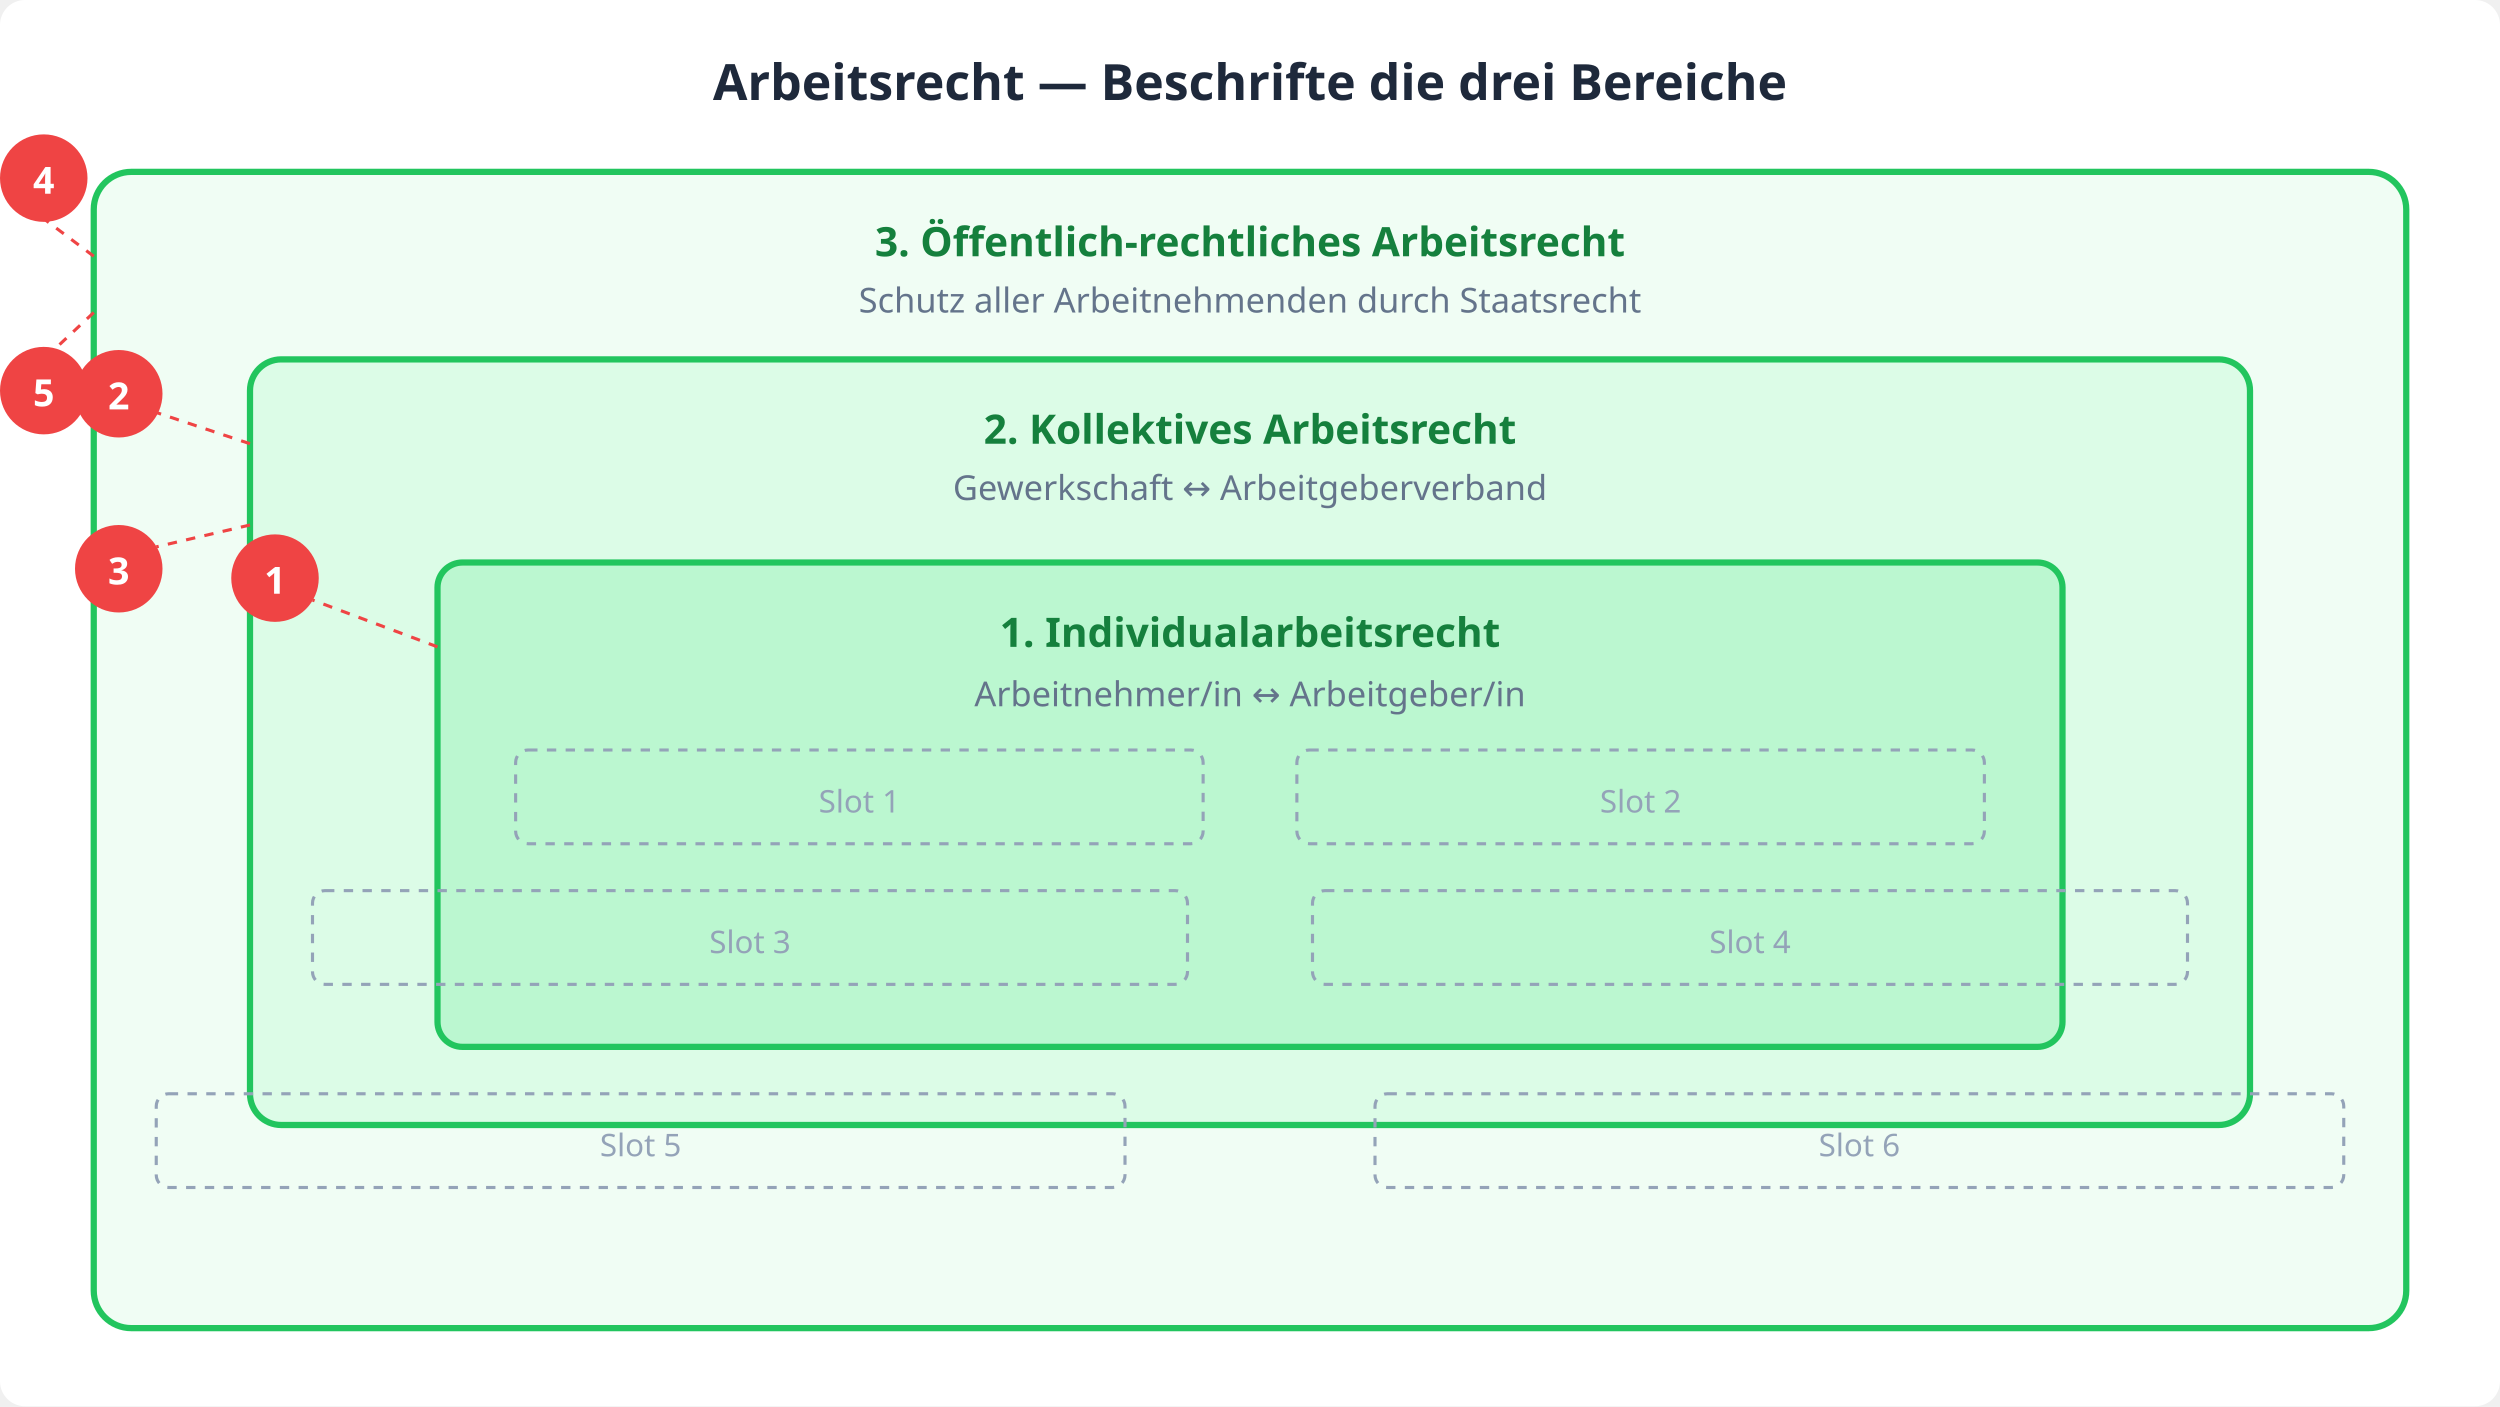
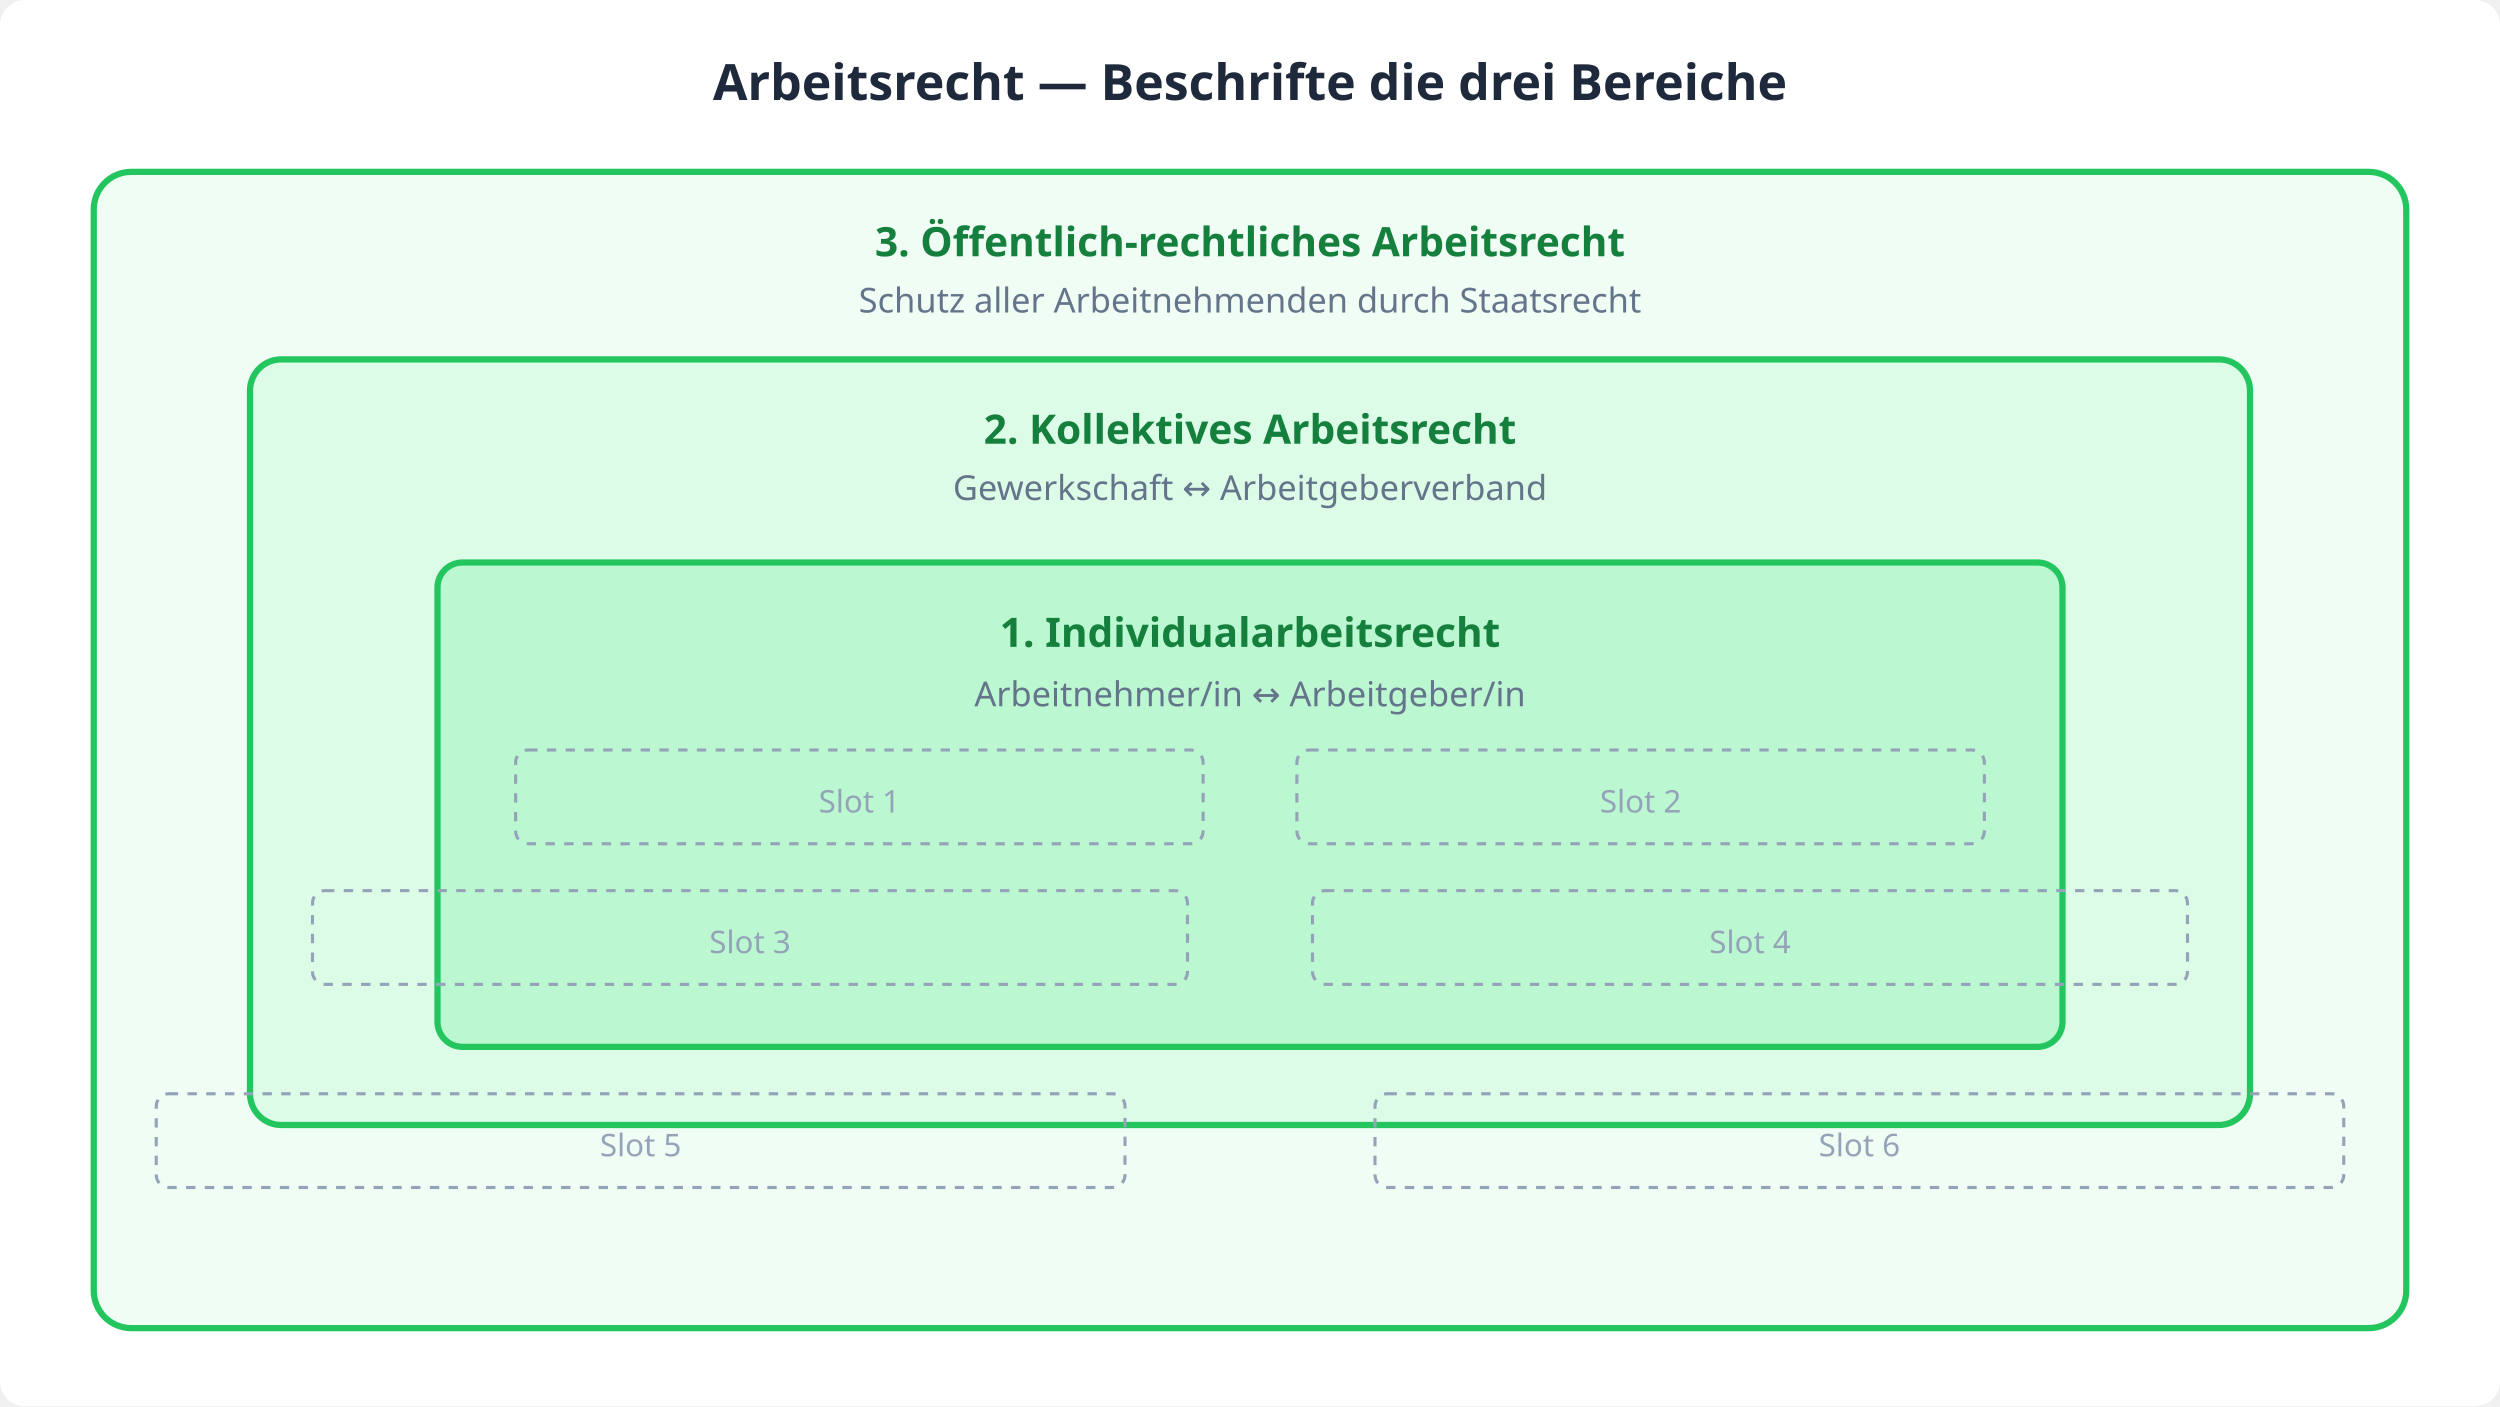
<svg xmlns="http://www.w3.org/2000/svg" viewBox="0 0 800 450" width="800" height="450">
  <rect width="800" height="450" fill="#ffffff" rx="8" />
  <text x="400" y="32" text-anchor="middle" font-family="'DM Sans',system-ui,sans-serif" font-size="16" font-weight="700" fill="#1e293b">Arbeitsrecht — Beschrifte die drei Bereiche</text>
  <rect x="30" y="55" width="740" height="370" rx="12" fill="#f0fdf4" stroke="#22c55e" stroke-width="2" />
  <text x="400" y="82" text-anchor="middle" font-family="'DM Sans',system-ui,sans-serif" font-size="13" font-weight="700" fill="#15803d">3. Öffentlich-rechtliches Arbeitsrecht</text>
  <text x="400" y="100" text-anchor="middle" font-family="'DM Sans',system-ui,sans-serif" font-size="11" fill="#64748b">Schutz aller Arbeitnehmenden durch Staatsrecht</text>
  <rect x="80" y="115" width="640" height="245" rx="10" fill="#dcfce7" stroke="#22c55e" stroke-width="2" />
  <text x="400" y="142" text-anchor="middle" font-family="'DM Sans',system-ui,sans-serif" font-size="13" font-weight="700" fill="#15803d">2. Kollektives Arbeitsrecht</text>
  <text x="400" y="160" text-anchor="middle" font-family="'DM Sans',system-ui,sans-serif" font-size="11" fill="#64748b">Gewerkschaft ↔ Arbeitgeberverband</text>
  <rect x="140" y="180" width="520" height="155" rx="8" fill="#bbf7d0" stroke="#22c55e" stroke-width="2" />
  <text x="400" y="207" text-anchor="middle" font-family="'DM Sans',system-ui,sans-serif" font-size="13" font-weight="700" fill="#15803d">1. Individualarbeitsrecht</text>
  <text x="400" y="226" text-anchor="middle" font-family="'DM Sans',system-ui,sans-serif" font-size="11" fill="#64748b">Arbeitnehmer/in ↔ Arbeitgeber/in</text>
  <rect x="165" y="240" width="220" height="30" rx="4" fill="none" stroke="#94a3b8" stroke-width="1" stroke-dasharray="3,3" />
  <text x="275" y="260" text-anchor="middle" font-family="'DM Sans',system-ui,sans-serif" font-size="10" fill="#94a3b8">Slot 1</text>
  <rect x="415" y="240" width="220" height="30" rx="4" fill="none" stroke="#94a3b8" stroke-width="1" stroke-dasharray="3,3" />
  <text x="525" y="260" text-anchor="middle" font-family="'DM Sans',system-ui,sans-serif" font-size="10" fill="#94a3b8">Slot 2</text>
  <rect x="100" y="285" width="280" height="30" rx="4" fill="none" stroke="#94a3b8" stroke-width="1" stroke-dasharray="3,3" />
  <text x="240" y="305" text-anchor="middle" font-family="'DM Sans',system-ui,sans-serif" font-size="10" fill="#94a3b8">Slot 3</text>
  <rect x="420" y="285" width="280" height="30" rx="4" fill="none" stroke="#94a3b8" stroke-width="1" stroke-dasharray="3,3" />
  <text x="560" y="305" text-anchor="middle" font-family="'DM Sans',system-ui,sans-serif" font-size="10" fill="#94a3b8">Slot 4</text>
  <rect x="50" y="350" width="310" height="30" rx="4" fill="none" stroke="#94a3b8" stroke-width="1" stroke-dasharray="3,3" />
  <text x="205" y="370" text-anchor="middle" font-family="'DM Sans',system-ui,sans-serif" font-size="10" fill="#94a3b8">Slot 5</text>
  <rect x="440" y="350" width="310" height="30" rx="4" fill="none" stroke="#94a3b8" stroke-width="1" stroke-dasharray="3,3" />
  <text x="595" y="370" text-anchor="middle" font-family="'DM Sans',system-ui,sans-serif" font-size="10" fill="#94a3b8">Slot 6</text>
-   <line x1="140" y1="207" x2="100" y2="192" stroke="#ef4444" stroke-width="1" stroke-dasharray="3,3" />
-   <circle cx="88" cy="185" r="14" fill="#ef4444" />
-   <text x="88" y="190" text-anchor="middle" font-family="'DM Sans',system-ui,sans-serif" font-size="12" font-weight="700" fill="#ffffff">1</text>
-   <line x1="80" y1="142" x2="50" y2="132" stroke="#ef4444" stroke-width="1" stroke-dasharray="3,3" />
-   <circle cx="38" cy="126" r="14" fill="#ef4444" />
-   <text x="38" y="131" text-anchor="middle" font-family="'DM Sans',system-ui,sans-serif" font-size="12" font-weight="700" fill="#ffffff">2</text>
-   <line x1="80" y1="168" x2="50" y2="175" stroke="#ef4444" stroke-width="1" stroke-dasharray="3,3" />
-   <circle cx="38" cy="182" r="14" fill="#ef4444" />
-   <text x="38" y="187" text-anchor="middle" font-family="'DM Sans',system-ui,sans-serif" font-size="12" font-weight="700" fill="#ffffff">3</text>
-   <line x1="30" y1="82" x2="14" y2="70" stroke="#ef4444" stroke-width="1" stroke-dasharray="3,3" />
-   <circle cx="14" cy="57" r="14" fill="#ef4444" />
-   <text x="14" y="62" text-anchor="middle" font-family="'DM Sans',system-ui,sans-serif" font-size="12" font-weight="700" fill="#ffffff">4</text>
-   <line x1="30" y1="100" x2="14" y2="115" stroke="#ef4444" stroke-width="1" stroke-dasharray="3,3" />
-   <circle cx="14" cy="125" r="14" fill="#ef4444" />
-   <text x="14" y="130" text-anchor="middle" font-family="'DM Sans',system-ui,sans-serif" font-size="12" font-weight="700" fill="#ffffff">5</text>
</svg>
